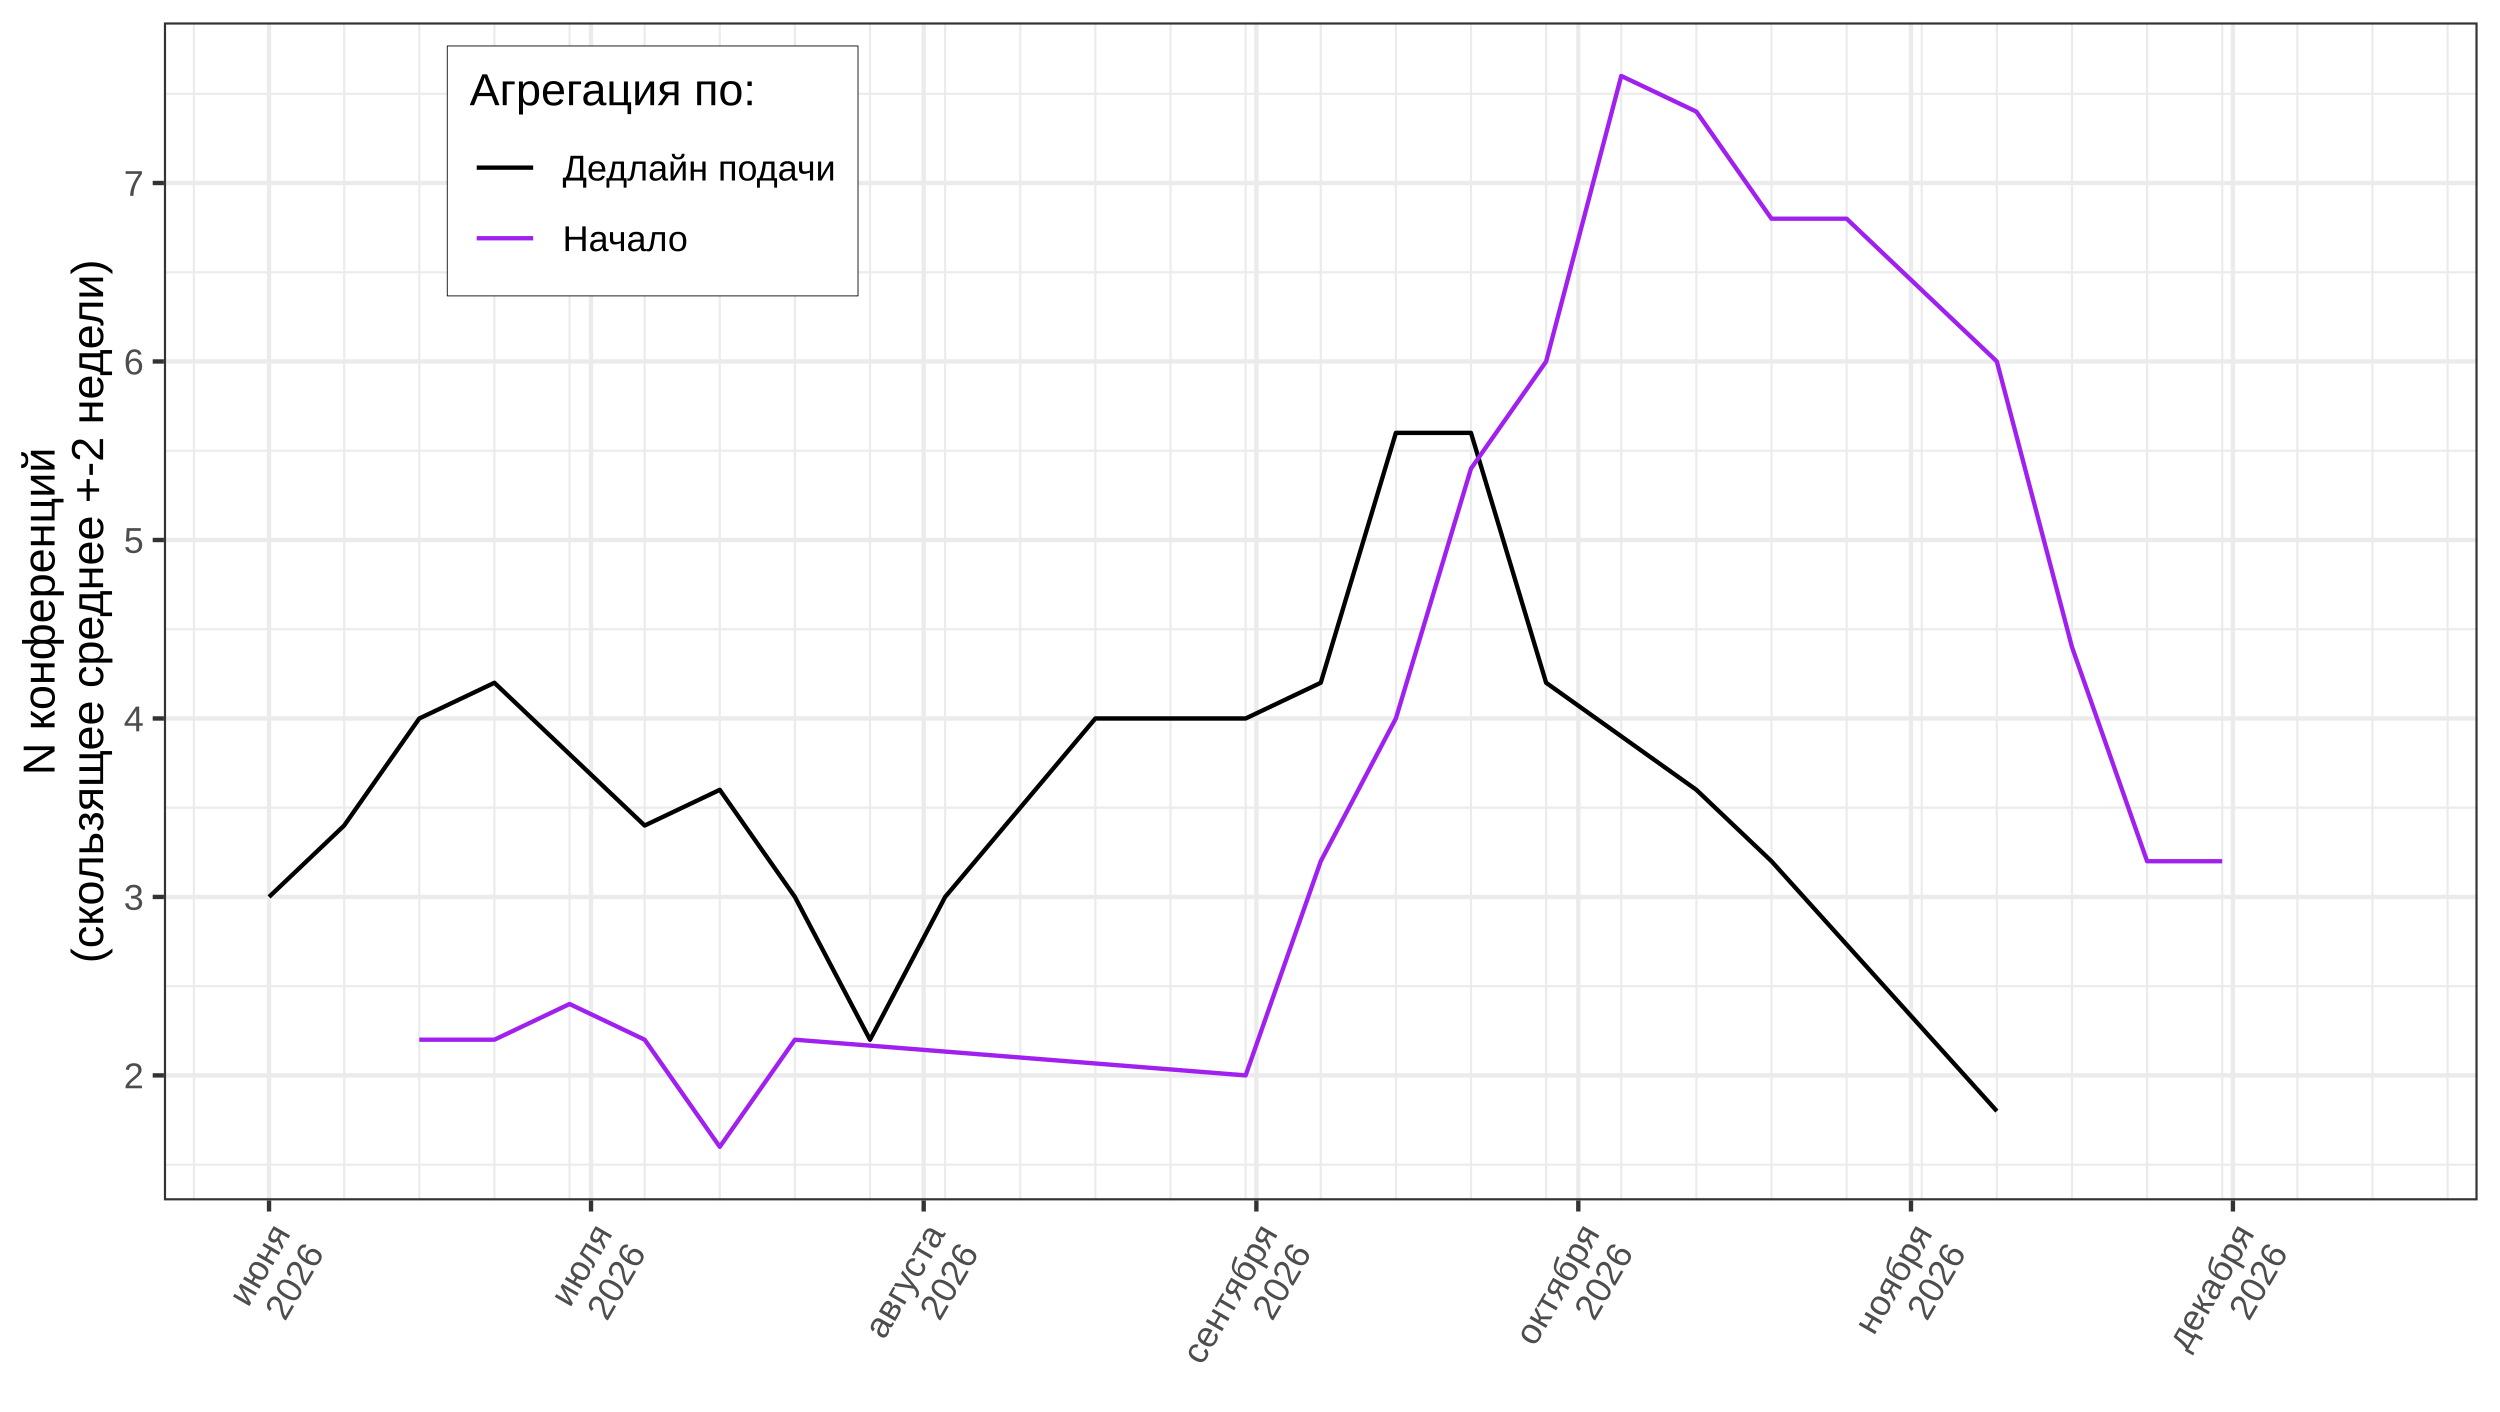
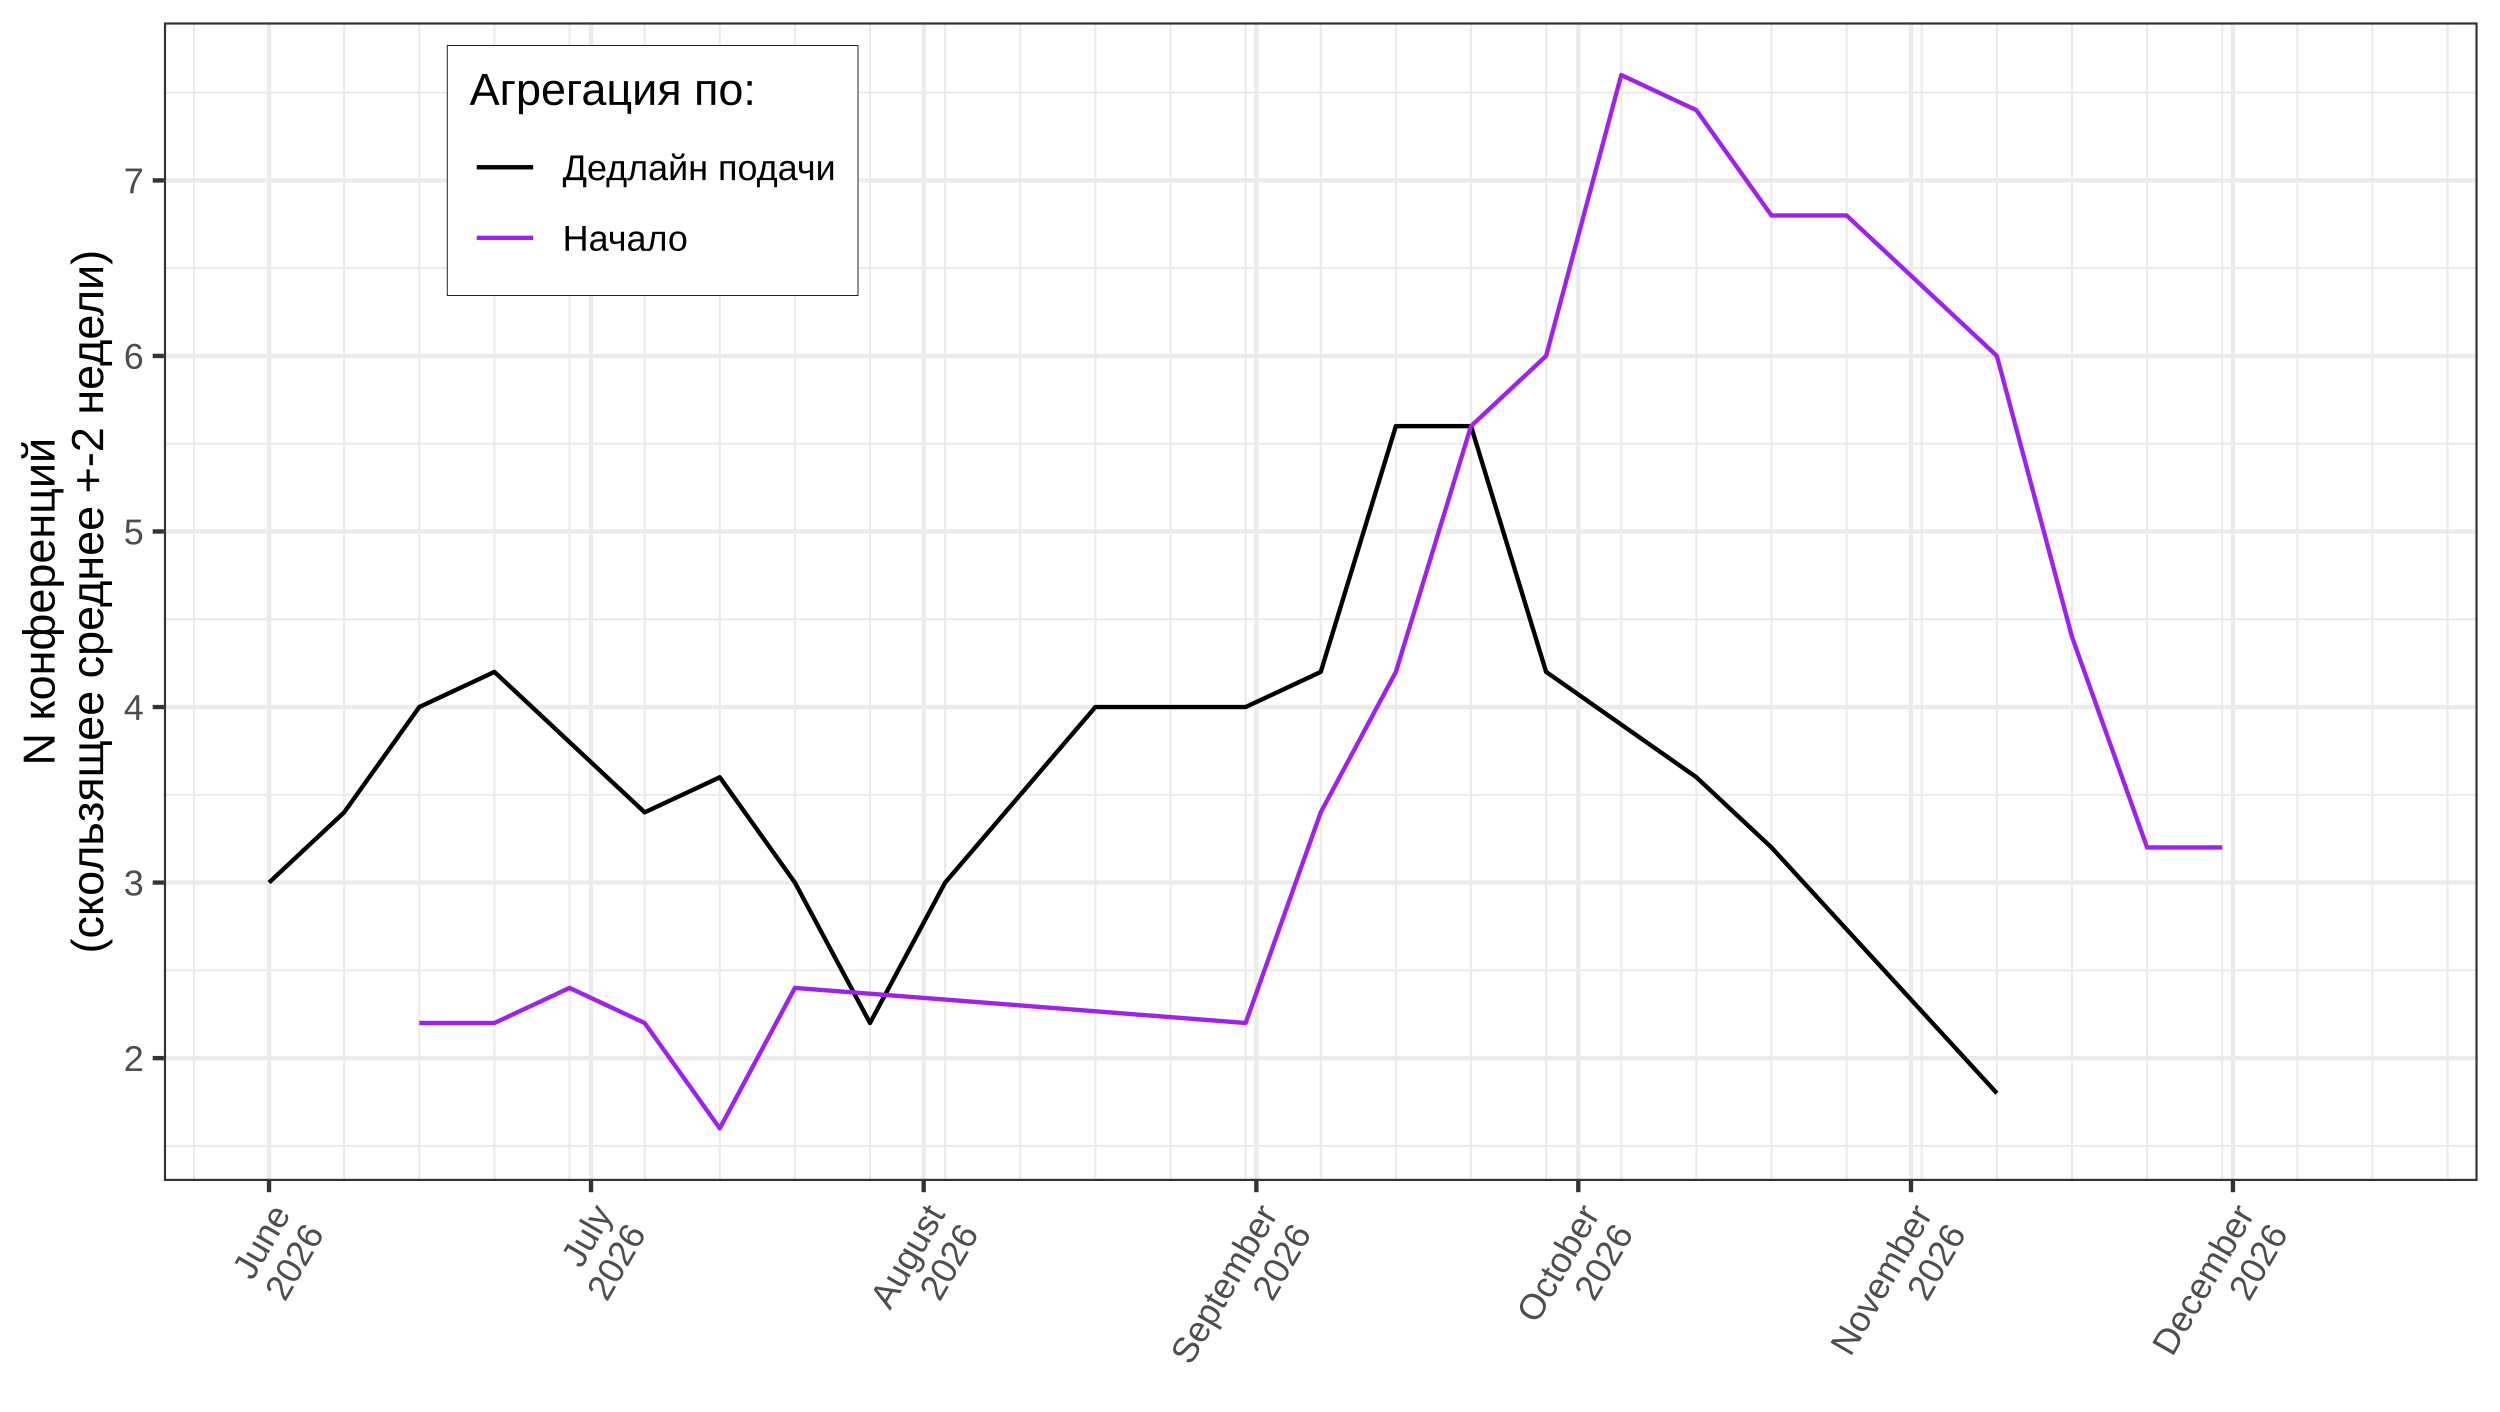
<svg xmlns="http://www.w3.org/2000/svg" width="612.00pt" height="345.60pt" viewBox="0 0 612.00 345.60">
  <g class="svglite">
    <defs>
      <style type="text/css">
    .svglite line, .svglite polyline, .svglite polygon, .svglite path, .svglite rect, .svglite circle {
      fill: none;
      stroke: #000000;
      stroke-linecap: round;
      stroke-linejoin: round;
      stroke-miterlimit: 10.00;
    }
    .svglite text {
      white-space: pre;
    }
    .svglite g.glyphgroup path {
      fill: inherit;
      stroke: none;
    }
  </style>
    </defs>
    <rect width="100%" height="100%" style="stroke: none; fill: #FFFFFF;" />
    <defs>
      <clipPath id="cpMC4wMHw2MTIuMDB8MC4wMHwzNDUuNjA=">
        <rect x="0.00" y="0.00" width="612.00" height="345.60" />
      </clipPath>
    </defs>
    <g clip-path="url(#cpMC4wMHw2MTIuMDB8MC4wMHwzNDUuNjA=)">
      <rect x="0.00" y="0.00" width="612.00" height="345.60" style="stroke-width: 1.07; stroke: #FFFFFF; fill: #FFFFFF;" />
    </g>
    <defs>
-       <clipPath id="cpNDAuMTJ8NjA2LjUyfDUuNDh8MjkzLjg1">
-         <rect x="40.12" y="5.48" width="566.40" height="288.37" />
+       <clipPath id="cpNDAuMTJ8NjA2LjUyfDUuNDh8Mjg5LjEx">
+         <rect x="40.12" y="5.48" width="566.40" height="283.63" />
      </clipPath>
    </defs>
-     <g clip-path="url(#cpNDAuMTJ8NjA2LjUyfDUuNDh8MjkzLjg1)">
-       <rect x="40.12" y="5.48" width="566.40" height="288.37" style="stroke-width: 1.07; stroke: none; fill: #FFFFFF;" />
-       <polyline points="40.12,285.11 606.52,285.11 " style="stroke-width: 0.53; stroke: #EBEBEB; stroke-linecap: butt;" />
-       <polyline points="40.12,241.42 606.52,241.42 " style="stroke-width: 0.53; stroke: #EBEBEB; stroke-linecap: butt;" />
-       <polyline points="40.12,197.72 606.52,197.72 " style="stroke-width: 0.53; stroke: #EBEBEB; stroke-linecap: butt;" />
-       <polyline points="40.12,154.03 606.52,154.03 " style="stroke-width: 0.53; stroke: #EBEBEB; stroke-linecap: butt;" />
-       <polyline points="40.12,110.34 606.52,110.34 " style="stroke-width: 0.53; stroke: #EBEBEB; stroke-linecap: butt;" />
-       <polyline points="40.12,66.65 606.52,66.65 " style="stroke-width: 0.53; stroke: #EBEBEB; stroke-linecap: butt;" />
-       <polyline points="40.12,22.96 606.52,22.96 " style="stroke-width: 0.53; stroke: #EBEBEB; stroke-linecap: butt;" />
-       <polyline points="47.47,293.85 47.47,5.48 " style="stroke-width: 0.53; stroke: #EBEBEB; stroke-linecap: butt;" />
-       <polyline points="84.25,293.85 84.25,5.48 " style="stroke-width: 0.53; stroke: #EBEBEB; stroke-linecap: butt;" />
-       <polyline points="102.64,293.85 102.64,5.48 " style="stroke-width: 0.53; stroke: #EBEBEB; stroke-linecap: butt;" />
-       <polyline points="121.03,293.85 121.03,5.48 " style="stroke-width: 0.53; stroke: #EBEBEB; stroke-linecap: butt;" />
-       <polyline points="139.42,293.85 139.42,5.48 " style="stroke-width: 0.53; stroke: #EBEBEB; stroke-linecap: butt;" />
-       <polyline points="157.81,293.85 157.81,5.48 " style="stroke-width: 0.53; stroke: #EBEBEB; stroke-linecap: butt;" />
-       <polyline points="176.20,293.85 176.20,5.48 " style="stroke-width: 0.53; stroke: #EBEBEB; stroke-linecap: butt;" />
-       <polyline points="194.59,293.85 194.59,5.48 " style="stroke-width: 0.53; stroke: #EBEBEB; stroke-linecap: butt;" />
-       <polyline points="212.98,293.85 212.98,5.48 " style="stroke-width: 0.53; stroke: #EBEBEB; stroke-linecap: butt;" />
-       <polyline points="231.37,293.85 231.37,5.48 " style="stroke-width: 0.53; stroke: #EBEBEB; stroke-linecap: butt;" />
-       <polyline points="249.76,293.85 249.76,5.48 " style="stroke-width: 0.53; stroke: #EBEBEB; stroke-linecap: butt;" />
-       <polyline points="268.15,293.85 268.15,5.48 " style="stroke-width: 0.53; stroke: #EBEBEB; stroke-linecap: butt;" />
-       <polyline points="286.54,293.85 286.54,5.48 " style="stroke-width: 0.53; stroke: #EBEBEB; stroke-linecap: butt;" />
-       <polyline points="304.93,293.85 304.93,5.48 " style="stroke-width: 0.53; stroke: #EBEBEB; stroke-linecap: butt;" />
-       <polyline points="323.32,293.85 323.32,5.48 " style="stroke-width: 0.53; stroke: #EBEBEB; stroke-linecap: butt;" />
-       <polyline points="341.71,293.85 341.71,5.48 " style="stroke-width: 0.53; stroke: #EBEBEB; stroke-linecap: butt;" />
-       <polyline points="360.10,293.85 360.10,5.48 " style="stroke-width: 0.53; stroke: #EBEBEB; stroke-linecap: butt;" />
-       <polyline points="378.49,293.85 378.49,5.48 " style="stroke-width: 0.53; stroke: #EBEBEB; stroke-linecap: butt;" />
-       <polyline points="396.88,293.85 396.88,5.48 " style="stroke-width: 0.53; stroke: #EBEBEB; stroke-linecap: butt;" />
-       <polyline points="415.27,293.85 415.27,5.48 " style="stroke-width: 0.53; stroke: #EBEBEB; stroke-linecap: butt;" />
-       <polyline points="433.66,293.85 433.66,5.48 " style="stroke-width: 0.53; stroke: #EBEBEB; stroke-linecap: butt;" />
-       <polyline points="452.05,293.85 452.05,5.48 " style="stroke-width: 0.53; stroke: #EBEBEB; stroke-linecap: butt;" />
-       <polyline points="470.44,293.85 470.44,5.48 " style="stroke-width: 0.53; stroke: #EBEBEB; stroke-linecap: butt;" />
-       <polyline points="488.83,293.85 488.83,5.48 " style="stroke-width: 0.53; stroke: #EBEBEB; stroke-linecap: butt;" />
-       <polyline points="507.22,293.85 507.22,5.48 " style="stroke-width: 0.53; stroke: #EBEBEB; stroke-linecap: butt;" />
-       <polyline points="525.61,293.85 525.61,5.48 " style="stroke-width: 0.53; stroke: #EBEBEB; stroke-linecap: butt;" />
-       <polyline points="544.00,293.85 544.00,5.48 " style="stroke-width: 0.53; stroke: #EBEBEB; stroke-linecap: butt;" />
-       <polyline points="562.39,293.85 562.39,5.48 " style="stroke-width: 0.53; stroke: #EBEBEB; stroke-linecap: butt;" />
-       <polyline points="580.77,293.85 580.77,5.48 " style="stroke-width: 0.53; stroke: #EBEBEB; stroke-linecap: butt;" />
-       <polyline points="599.16,293.85 599.16,5.48 " style="stroke-width: 0.53; stroke: #EBEBEB; stroke-linecap: butt;" />
-       <polyline points="40.12,263.26 606.52,263.26 " style="stroke-width: 1.07; stroke: #EBEBEB; stroke-linecap: butt;" />
-       <polyline points="40.12,219.57 606.52,219.57 " style="stroke-width: 1.07; stroke: #EBEBEB; stroke-linecap: butt;" />
-       <polyline points="40.12,175.88 606.52,175.88 " style="stroke-width: 1.07; stroke: #EBEBEB; stroke-linecap: butt;" />
-       <polyline points="40.12,132.19 606.52,132.19 " style="stroke-width: 1.07; stroke: #EBEBEB; stroke-linecap: butt;" />
-       <polyline points="40.12,88.49 606.52,88.49 " style="stroke-width: 1.07; stroke: #EBEBEB; stroke-linecap: butt;" />
-       <polyline points="40.12,44.80 606.52,44.80 " style="stroke-width: 1.07; stroke: #EBEBEB; stroke-linecap: butt;" />
-       <polyline points="65.86,293.85 65.86,5.48 " style="stroke-width: 1.07; stroke: #EBEBEB; stroke-linecap: butt;" />
-       <polyline points="144.68,293.85 144.68,5.48 " style="stroke-width: 1.07; stroke: #EBEBEB; stroke-linecap: butt;" />
-       <polyline points="226.12,293.85 226.12,5.48 " style="stroke-width: 1.07; stroke: #EBEBEB; stroke-linecap: butt;" />
-       <polyline points="307.56,293.85 307.56,5.48 " style="stroke-width: 1.07; stroke: #EBEBEB; stroke-linecap: butt;" />
-       <polyline points="386.37,293.85 386.37,5.48 " style="stroke-width: 1.07; stroke: #EBEBEB; stroke-linecap: butt;" />
-       <polyline points="467.81,293.85 467.81,5.48 " style="stroke-width: 1.07; stroke: #EBEBEB; stroke-linecap: butt;" />
-       <polyline points="546.62,293.85 546.62,5.48 " style="stroke-width: 1.07; stroke: #EBEBEB; stroke-linecap: butt;" />
-       <polyline points="65.86,219.57 84.25,202.09 102.64,175.88 121.03,167.14 139.42,184.62 157.81,202.09 176.20,193.35 194.59,219.57 212.98,254.52 231.37,219.57 268.15,175.88 304.93,175.88 323.32,167.14 341.71,105.97 360.10,105.97 378.49,167.14 415.27,193.35 433.66,210.83 488.83,272.00 " style="stroke-width: 1.07; stroke-linecap: butt;" />
-       <polyline points="102.64,254.52 121.03,254.52 139.42,245.78 157.81,254.52 176.20,280.74 194.59,254.52 304.93,263.26 323.32,210.83 341.71,175.88 360.10,114.71 378.49,88.49 396.88,18.59 415.27,27.33 433.66,53.54 452.05,53.54 488.83,88.49 507.22,158.40 525.61,210.83 544.00,210.83 " style="stroke-width: 1.07; stroke: #A020F0; stroke-linecap: butt;" />
-       <rect x="40.12" y="5.48" width="566.40" height="288.37" style="stroke-width: 1.07; stroke: #333333;" />
+     <g clip-path="url(#cpNDAuMTJ8NjA2LjUyfDUuNDh8Mjg5LjEx)">
+       <rect x="40.12" y="5.48" width="566.40" height="283.63" style="stroke-width: 1.07; stroke: none; fill: #FFFFFF;" />
+       <polyline points="40.12,280.51 606.52,280.51 " style="stroke-width: 0.53; stroke: #EBEBEB; stroke-linecap: butt;" />
+       <polyline points="40.12,237.54 606.52,237.54 " style="stroke-width: 0.53; stroke: #EBEBEB; stroke-linecap: butt;" />
+       <polyline points="40.12,194.57 606.52,194.57 " style="stroke-width: 0.53; stroke: #EBEBEB; stroke-linecap: butt;" />
+       <polyline points="40.12,151.59 606.52,151.59 " style="stroke-width: 0.53; stroke: #EBEBEB; stroke-linecap: butt;" />
+       <polyline points="40.12,108.62 606.52,108.62 " style="stroke-width: 0.53; stroke: #EBEBEB; stroke-linecap: butt;" />
+       <polyline points="40.12,65.64 606.52,65.64 " style="stroke-width: 0.53; stroke: #EBEBEB; stroke-linecap: butt;" />
+       <polyline points="40.12,22.67 606.52,22.67 " style="stroke-width: 0.53; stroke: #EBEBEB; stroke-linecap: butt;" />
+       <polyline points="47.47,289.11 47.47,5.48 " style="stroke-width: 0.53; stroke: #EBEBEB; stroke-linecap: butt;" />
+       <polyline points="84.25,289.11 84.25,5.48 " style="stroke-width: 0.53; stroke: #EBEBEB; stroke-linecap: butt;" />
+       <polyline points="102.64,289.11 102.64,5.48 " style="stroke-width: 0.53; stroke: #EBEBEB; stroke-linecap: butt;" />
+       <polyline points="121.03,289.11 121.03,5.48 " style="stroke-width: 0.53; stroke: #EBEBEB; stroke-linecap: butt;" />
+       <polyline points="139.42,289.11 139.42,5.48 " style="stroke-width: 0.53; stroke: #EBEBEB; stroke-linecap: butt;" />
+       <polyline points="157.81,289.11 157.81,5.48 " style="stroke-width: 0.53; stroke: #EBEBEB; stroke-linecap: butt;" />
+       <polyline points="176.20,289.11 176.20,5.48 " style="stroke-width: 0.53; stroke: #EBEBEB; stroke-linecap: butt;" />
+       <polyline points="194.59,289.11 194.59,5.48 " style="stroke-width: 0.53; stroke: #EBEBEB; stroke-linecap: butt;" />
+       <polyline points="212.98,289.11 212.98,5.48 " style="stroke-width: 0.53; stroke: #EBEBEB; stroke-linecap: butt;" />
+       <polyline points="231.37,289.11 231.37,5.48 " style="stroke-width: 0.53; stroke: #EBEBEB; stroke-linecap: butt;" />
+       <polyline points="249.76,289.11 249.76,5.48 " style="stroke-width: 0.53; stroke: #EBEBEB; stroke-linecap: butt;" />
+       <polyline points="268.15,289.11 268.15,5.48 " style="stroke-width: 0.53; stroke: #EBEBEB; stroke-linecap: butt;" />
+       <polyline points="286.54,289.11 286.54,5.48 " style="stroke-width: 0.53; stroke: #EBEBEB; stroke-linecap: butt;" />
+       <polyline points="304.93,289.11 304.93,5.48 " style="stroke-width: 0.53; stroke: #EBEBEB; stroke-linecap: butt;" />
+       <polyline points="323.32,289.11 323.32,5.48 " style="stroke-width: 0.53; stroke: #EBEBEB; stroke-linecap: butt;" />
+       <polyline points="341.71,289.11 341.71,5.48 " style="stroke-width: 0.53; stroke: #EBEBEB; stroke-linecap: butt;" />
+       <polyline points="360.10,289.11 360.10,5.48 " style="stroke-width: 0.53; stroke: #EBEBEB; stroke-linecap: butt;" />
+       <polyline points="378.49,289.11 378.49,5.48 " style="stroke-width: 0.53; stroke: #EBEBEB; stroke-linecap: butt;" />
+       <polyline points="396.88,289.11 396.88,5.48 " style="stroke-width: 0.53; stroke: #EBEBEB; stroke-linecap: butt;" />
+       <polyline points="415.27,289.11 415.27,5.48 " style="stroke-width: 0.53; stroke: #EBEBEB; stroke-linecap: butt;" />
+       <polyline points="433.66,289.11 433.66,5.48 " style="stroke-width: 0.53; stroke: #EBEBEB; stroke-linecap: butt;" />
+       <polyline points="452.05,289.11 452.05,5.48 " style="stroke-width: 0.53; stroke: #EBEBEB; stroke-linecap: butt;" />
+       <polyline points="470.44,289.11 470.44,5.48 " style="stroke-width: 0.53; stroke: #EBEBEB; stroke-linecap: butt;" />
+       <polyline points="488.83,289.11 488.83,5.48 " style="stroke-width: 0.53; stroke: #EBEBEB; stroke-linecap: butt;" />
+       <polyline points="507.22,289.11 507.22,5.48 " style="stroke-width: 0.53; stroke: #EBEBEB; stroke-linecap: butt;" />
+       <polyline points="525.61,289.11 525.61,5.48 " style="stroke-width: 0.53; stroke: #EBEBEB; stroke-linecap: butt;" />
+       <polyline points="544.00,289.11 544.00,5.48 " style="stroke-width: 0.53; stroke: #EBEBEB; stroke-linecap: butt;" />
+       <polyline points="562.39,289.11 562.39,5.48 " style="stroke-width: 0.53; stroke: #EBEBEB; stroke-linecap: butt;" />
+       <polyline points="580.77,289.11 580.77,5.48 " style="stroke-width: 0.53; stroke: #EBEBEB; stroke-linecap: butt;" />
+       <polyline points="599.16,289.11 599.16,5.48 " style="stroke-width: 0.53; stroke: #EBEBEB; stroke-linecap: butt;" />
+       <polyline points="40.12,259.03 606.52,259.03 " style="stroke-width: 1.07; stroke: #EBEBEB; stroke-linecap: butt;" />
+       <polyline points="40.12,216.05 606.52,216.05 " style="stroke-width: 1.07; stroke: #EBEBEB; stroke-linecap: butt;" />
+       <polyline points="40.12,173.08 606.52,173.08 " style="stroke-width: 1.07; stroke: #EBEBEB; stroke-linecap: butt;" />
+       <polyline points="40.12,130.10 606.52,130.10 " style="stroke-width: 1.07; stroke: #EBEBEB; stroke-linecap: butt;" />
+       <polyline points="40.12,87.13 606.52,87.13 " style="stroke-width: 1.07; stroke: #EBEBEB; stroke-linecap: butt;" />
+       <polyline points="40.12,44.16 606.52,44.16 " style="stroke-width: 1.07; stroke: #EBEBEB; stroke-linecap: butt;" />
+       <polyline points="65.86,289.11 65.86,5.48 " style="stroke-width: 1.07; stroke: #EBEBEB; stroke-linecap: butt;" />
+       <polyline points="144.68,289.11 144.68,5.48 " style="stroke-width: 1.07; stroke: #EBEBEB; stroke-linecap: butt;" />
+       <polyline points="226.12,289.11 226.12,5.48 " style="stroke-width: 1.07; stroke: #EBEBEB; stroke-linecap: butt;" />
+       <polyline points="307.56,289.11 307.56,5.48 " style="stroke-width: 1.07; stroke: #EBEBEB; stroke-linecap: butt;" />
+       <polyline points="386.37,289.11 386.37,5.48 " style="stroke-width: 1.07; stroke: #EBEBEB; stroke-linecap: butt;" />
+       <polyline points="467.81,289.11 467.81,5.48 " style="stroke-width: 1.07; stroke: #EBEBEB; stroke-linecap: butt;" />
+       <polyline points="546.62,289.11 546.62,5.48 " style="stroke-width: 1.07; stroke: #EBEBEB; stroke-linecap: butt;" />
+       <polyline points="65.86,216.05 84.25,198.86 102.64,173.08 121.03,164.48 139.42,181.67 157.81,198.86 176.20,190.27 194.59,216.05 212.98,250.43 231.37,216.05 268.15,173.08 304.93,173.08 323.32,164.48 341.71,104.32 360.10,104.32 378.49,164.48 415.27,190.27 433.66,207.46 488.83,267.62 " style="stroke-width: 1.07; stroke-linecap: butt;" />
+       <polyline points="102.64,250.43 121.03,250.43 139.42,241.84 157.81,250.43 176.20,276.22 194.59,241.84 304.93,250.43 323.32,198.86 341.71,164.48 360.10,104.32 378.49,87.13 396.88,18.37 415.27,26.97 433.66,52.75 452.05,52.75 488.83,87.13 507.22,155.89 525.61,207.46 544.00,207.46 " style="stroke-width: 1.07; stroke: #A020F0; stroke-linecap: butt;" />
+       <rect x="40.12" y="5.48" width="566.40" height="283.63" style="stroke-width: 1.07; stroke: #333333;" />
    </g>
    <g clip-path="url(#cpMC4wMHw2MTIuMDB8MC4wMHwzNDUuNjA=)">
-       <text x="35.19" y="266.41" text-anchor="end" style="font-size: 8.80px;fill: #4D4D4D; font-family: &quot;Arial&quot;;" textLength="4.89px" lengthAdjust="spacingAndGlyphs">2</text>
-       <text x="35.19" y="222.72" text-anchor="end" style="font-size: 8.80px;fill: #4D4D4D; font-family: &quot;Arial&quot;;" textLength="4.89px" lengthAdjust="spacingAndGlyphs">3</text>
-       <text x="35.19" y="179.03" text-anchor="end" style="font-size: 8.80px;fill: #4D4D4D; font-family: &quot;Arial&quot;;" textLength="4.89px" lengthAdjust="spacingAndGlyphs">4</text>
-       <text x="35.19" y="135.34" text-anchor="end" style="font-size: 8.80px;fill: #4D4D4D; font-family: &quot;Arial&quot;;" textLength="4.89px" lengthAdjust="spacingAndGlyphs">5</text>
-       <text x="35.19" y="91.64" text-anchor="end" style="font-size: 8.80px;fill: #4D4D4D; font-family: &quot;Arial&quot;;" textLength="4.89px" lengthAdjust="spacingAndGlyphs">6</text>
-       <text x="35.19" y="47.95" text-anchor="end" style="font-size: 8.80px;fill: #4D4D4D; font-family: &quot;Arial&quot;;" textLength="4.89px" lengthAdjust="spacingAndGlyphs">7</text>
-       <polyline points="37.38,263.26 40.12,263.26 " style="stroke-width: 1.07; stroke: #333333; stroke-linecap: butt;" />
-       <polyline points="37.38,219.57 40.12,219.57 " style="stroke-width: 1.07; stroke: #333333; stroke-linecap: butt;" />
-       <polyline points="37.38,175.88 40.12,175.88 " style="stroke-width: 1.07; stroke: #333333; stroke-linecap: butt;" />
-       <polyline points="37.38,132.19 40.12,132.19 " style="stroke-width: 1.07; stroke: #333333; stroke-linecap: butt;" />
-       <polyline points="37.38,88.49 40.12,88.49 " style="stroke-width: 1.07; stroke: #333333; stroke-linecap: butt;" />
-       <polyline points="37.38,44.80 40.12,44.80 " style="stroke-width: 1.07; stroke: #333333; stroke-linecap: butt;" />
-       <polyline points="65.86,296.59 65.86,293.85 " style="stroke-width: 1.07; stroke: #333333; stroke-linecap: butt;" />
-       <polyline points="144.68,296.59 144.68,293.85 " style="stroke-width: 1.07; stroke: #333333; stroke-linecap: butt;" />
-       <polyline points="226.12,296.59 226.12,293.85 " style="stroke-width: 1.07; stroke: #333333; stroke-linecap: butt;" />
-       <polyline points="307.56,296.59 307.56,293.85 " style="stroke-width: 1.07; stroke: #333333; stroke-linecap: butt;" />
-       <polyline points="386.37,296.59 386.37,293.85 " style="stroke-width: 1.07; stroke: #333333; stroke-linecap: butt;" />
-       <polyline points="467.81,296.59 467.81,293.85 " style="stroke-width: 1.07; stroke: #333333; stroke-linecap: butt;" />
-       <polyline points="546.62,296.59 546.62,293.85 " style="stroke-width: 1.07; stroke: #333333; stroke-linecap: butt;" />
-       <text transform="translate(71.32,301.93) rotate(-60)" text-anchor="end" style="font-size: 8.80px;fill: #4D4D4D; font-family: &quot;Arial&quot;;" textLength="21.12px" lengthAdjust="spacingAndGlyphs">июня</text>
-       <text transform="translate(79.55,306.68) rotate(-60)" text-anchor="end" style="font-size: 8.80px;fill: #4D4D4D; font-family: &quot;Arial&quot;;" textLength="19.56px" lengthAdjust="spacingAndGlyphs">2026</text>
-       <text transform="translate(150.13,301.93) rotate(-60)" text-anchor="end" style="font-size: 8.80px;fill: #4D4D4D; font-family: &quot;Arial&quot;;" textLength="21.22px" lengthAdjust="spacingAndGlyphs">июля</text>
-       <text transform="translate(158.36,306.68) rotate(-60)" text-anchor="end" style="font-size: 8.80px;fill: #4D4D4D; font-family: &quot;Arial&quot;;" textLength="19.56px" lengthAdjust="spacingAndGlyphs">2026</text>
-       <text transform="translate(231.57,301.93) rotate(-60)" text-anchor="end" style="font-size: 8.80px;fill: #4D4D4D; font-family: &quot;Arial&quot;;" textLength="30.31px" lengthAdjust="spacingAndGlyphs">августа</text>
-       <text transform="translate(239.80,306.68) rotate(-60)" text-anchor="end" style="font-size: 8.80px;fill: #4D4D4D; font-family: &quot;Arial&quot;;" textLength="19.56px" lengthAdjust="spacingAndGlyphs">2026</text>
-       <text transform="translate(313.01,301.93) rotate(-60)" text-anchor="end" style="font-size: 8.80px;fill: #4D4D4D; font-family: &quot;Arial&quot;;" textLength="37.55px" lengthAdjust="spacingAndGlyphs">сентября</text>
-       <text transform="translate(321.24,306.68) rotate(-60)" text-anchor="end" style="font-size: 8.80px;fill: #4D4D4D; font-family: &quot;Arial&quot;;" textLength="19.56px" lengthAdjust="spacingAndGlyphs">2026</text>
-       <text transform="translate(391.83,301.93) rotate(-60)" text-anchor="end" style="font-size: 8.80px;fill: #4D4D4D; font-family: &quot;Arial&quot;;" textLength="32.22px" lengthAdjust="spacingAndGlyphs">октября</text>
-       <text transform="translate(400.06,306.68) rotate(-60)" text-anchor="end" style="font-size: 8.80px;fill: #4D4D4D; font-family: &quot;Arial&quot;;" textLength="19.56px" lengthAdjust="spacingAndGlyphs">2026</text>
-       <text transform="translate(473.27,301.93) rotate(-60)" text-anchor="end" style="font-size: 8.80px;fill: #4D4D4D; font-family: &quot;Arial&quot;;" textLength="29.11px" lengthAdjust="spacingAndGlyphs">ноября</text>
-       <text transform="translate(481.50,306.68) rotate(-60)" text-anchor="end" style="font-size: 8.80px;fill: #4D4D4D; font-family: &quot;Arial&quot;;" textLength="19.56px" lengthAdjust="spacingAndGlyphs">2026</text>
-       <text transform="translate(552.08,301.93) rotate(-60)" text-anchor="end" style="font-size: 8.80px;fill: #4D4D4D; font-family: &quot;Arial&quot;;" textLength="33.55px" lengthAdjust="spacingAndGlyphs">декабря</text>
-       <text transform="translate(560.31,306.68) rotate(-60)" text-anchor="end" style="font-size: 8.80px;fill: #4D4D4D; font-family: &quot;Arial&quot;;" textLength="19.56px" lengthAdjust="spacingAndGlyphs">2026</text>
-       <text transform="translate(13.36,149.66) rotate(-90)" text-anchor="middle" style="font-size: 11.00px; font-family: &quot;Arial&quot;;" textLength="80.22px" lengthAdjust="spacingAndGlyphs">N конференций</text>
-       <text transform="translate(25.24,149.66) rotate(-90)" text-anchor="middle" style="font-size: 11.00px; font-family: &quot;Arial&quot;;" textLength="172.34px" lengthAdjust="spacingAndGlyphs">(скользящее среднее +-2 недели)</text>
-       <rect x="109.49" y="11.25" width="100.55" height="61.19" style="stroke-width: 0.21; fill: #FFFFFF;" />
-       <text x="114.97" y="25.76" style="font-size: 11.00px; font-family: &quot;Arial&quot;;" textLength="70.11px" lengthAdjust="spacingAndGlyphs">Агрегация по:</text>
-       <rect x="114.97" y="32.40" width="17.28" height="17.28" style="stroke-width: 1.07; stroke: none; fill: #FFFFFF;" />
-       <line x1="116.70" y1="41.04" x2="130.52" y2="41.04" style="stroke-width: 1.07; stroke-linecap: butt;" />
-       <rect x="114.97" y="49.68" width="17.28" height="17.28" style="stroke-width: 1.07; stroke: none; fill: #FFFFFF;" />
-       <line x1="116.70" y1="58.32" x2="130.52" y2="58.32" style="stroke-width: 1.07; stroke: #A020F0; stroke-linecap: butt;" />
-       <text x="137.73" y="44.19" style="font-size: 8.80px; font-family: &quot;Arial&quot;;" textLength="66.83px" lengthAdjust="spacingAndGlyphs">Дедлайн подачи</text>
-       <text x="137.73" y="61.47" style="font-size: 8.80px; font-family: &quot;Arial&quot;;" textLength="30.66px" lengthAdjust="spacingAndGlyphs">Начало</text>
+       <text x="35.19" y="262.18" text-anchor="end" style="font-size: 8.80px;fill: #4D4D4D; font-family: &quot;Arial&quot;;" textLength="4.89px" lengthAdjust="spacingAndGlyphs">2</text>
+       <text x="35.19" y="219.20" text-anchor="end" style="font-size: 8.80px;fill: #4D4D4D; font-family: &quot;Arial&quot;;" textLength="4.89px" lengthAdjust="spacingAndGlyphs">3</text>
+       <text x="35.19" y="176.23" text-anchor="end" style="font-size: 8.80px;fill: #4D4D4D; font-family: &quot;Arial&quot;;" textLength="4.89px" lengthAdjust="spacingAndGlyphs">4</text>
+       <text x="35.19" y="133.25" text-anchor="end" style="font-size: 8.80px;fill: #4D4D4D; font-family: &quot;Arial&quot;;" textLength="4.89px" lengthAdjust="spacingAndGlyphs">5</text>
+       <text x="35.19" y="90.28" text-anchor="end" style="font-size: 8.80px;fill: #4D4D4D; font-family: &quot;Arial&quot;;" textLength="4.89px" lengthAdjust="spacingAndGlyphs">6</text>
+       <text x="35.19" y="47.31" text-anchor="end" style="font-size: 8.80px;fill: #4D4D4D; font-family: &quot;Arial&quot;;" textLength="4.89px" lengthAdjust="spacingAndGlyphs">7</text>
+       <polyline points="37.38,259.03 40.12,259.03 " style="stroke-width: 1.07; stroke: #333333; stroke-linecap: butt;" />
+       <polyline points="37.38,216.05 40.12,216.05 " style="stroke-width: 1.07; stroke: #333333; stroke-linecap: butt;" />
+       <polyline points="37.38,173.08 40.12,173.08 " style="stroke-width: 1.07; stroke: #333333; stroke-linecap: butt;" />
+       <polyline points="37.38,130.10 40.12,130.10 " style="stroke-width: 1.07; stroke: #333333; stroke-linecap: butt;" />
+       <polyline points="37.38,87.13 40.12,87.13 " style="stroke-width: 1.07; stroke: #333333; stroke-linecap: butt;" />
+       <polyline points="37.38,44.16 40.12,44.16 " style="stroke-width: 1.07; stroke: #333333; stroke-linecap: butt;" />
+       <polyline points="65.86,291.85 65.86,289.11 " style="stroke-width: 1.07; stroke: #333333; stroke-linecap: butt;" />
+       <polyline points="144.68,291.85 144.68,289.11 " style="stroke-width: 1.07; stroke: #333333; stroke-linecap: butt;" />
+       <polyline points="226.12,291.85 226.12,289.11 " style="stroke-width: 1.07; stroke: #333333; stroke-linecap: butt;" />
+       <polyline points="307.56,291.85 307.56,289.11 " style="stroke-width: 1.07; stroke: #333333; stroke-linecap: butt;" />
+       <polyline points="386.37,291.85 386.37,289.11 " style="stroke-width: 1.07; stroke: #333333; stroke-linecap: butt;" />
+       <polyline points="467.81,291.85 467.81,289.11 " style="stroke-width: 1.07; stroke: #333333; stroke-linecap: butt;" />
+       <polyline points="546.62,291.85 546.62,289.11 " style="stroke-width: 1.07; stroke: #333333; stroke-linecap: butt;" />
+       <text transform="translate(71.32,297.19) rotate(-60)" text-anchor="end" style="font-size: 8.80px;fill: #4D4D4D; font-family: &quot;Arial&quot;;" textLength="19.08px" lengthAdjust="spacingAndGlyphs">June</text>
+       <text transform="translate(79.55,301.94) rotate(-60)" text-anchor="end" style="font-size: 8.80px;fill: #4D4D4D; font-family: &quot;Arial&quot;;" textLength="19.56px" lengthAdjust="spacingAndGlyphs">2026</text>
+       <text transform="translate(150.13,297.19) rotate(-60)" text-anchor="end" style="font-size: 8.80px;fill: #4D4D4D; font-family: &quot;Arial&quot;;" textLength="15.66px" lengthAdjust="spacingAndGlyphs">July</text>
+       <text transform="translate(158.36,301.94) rotate(-60)" text-anchor="end" style="font-size: 8.80px;fill: #4D4D4D; font-family: &quot;Arial&quot;;" textLength="19.56px" lengthAdjust="spacingAndGlyphs">2026</text>
+       <text transform="translate(231.57,297.19) rotate(-60)" text-anchor="end" style="font-size: 8.80px;fill: #4D4D4D; font-family: &quot;Arial&quot;;" textLength="27.39px" lengthAdjust="spacingAndGlyphs">August</text>
+       <text transform="translate(239.80,301.94) rotate(-60)" text-anchor="end" style="font-size: 8.80px;fill: #4D4D4D; font-family: &quot;Arial&quot;;" textLength="19.56px" lengthAdjust="spacingAndGlyphs">2026</text>
+       <text transform="translate(313.01,297.19) rotate(-60)" text-anchor="end" style="font-size: 8.80px;fill: #4D4D4D; font-family: &quot;Arial&quot;;" textLength="43.02px" lengthAdjust="spacingAndGlyphs">September</text>
+       <text transform="translate(321.24,301.94) rotate(-60)" text-anchor="end" style="font-size: 8.80px;fill: #4D4D4D; font-family: &quot;Arial&quot;;" textLength="19.56px" lengthAdjust="spacingAndGlyphs">2026</text>
+       <text transform="translate(391.83,297.19) rotate(-60)" text-anchor="end" style="font-size: 8.80px;fill: #4D4D4D; font-family: &quot;Arial&quot;;" textLength="31.28px" lengthAdjust="spacingAndGlyphs">October</text>
+       <text transform="translate(400.06,301.94) rotate(-60)" text-anchor="end" style="font-size: 8.80px;fill: #4D4D4D; font-family: &quot;Arial&quot;;" textLength="19.56px" lengthAdjust="spacingAndGlyphs">2026</text>
+       <text transform="translate(473.27,297.19) rotate(-60)" text-anchor="end" style="font-size: 8.80px;fill: #4D4D4D; font-family: &quot;Arial&quot;;" textLength="40.58px" lengthAdjust="spacingAndGlyphs">November</text>
+       <text transform="translate(481.50,301.94) rotate(-60)" text-anchor="end" style="font-size: 8.80px;fill: #4D4D4D; font-family: &quot;Arial&quot;;" textLength="19.56px" lengthAdjust="spacingAndGlyphs">2026</text>
+       <text transform="translate(552.08,297.19) rotate(-60)" text-anchor="end" style="font-size: 8.80px;fill: #4D4D4D; font-family: &quot;Arial&quot;;" textLength="40.58px" lengthAdjust="spacingAndGlyphs">December</text>
+       <text transform="translate(560.31,301.94) rotate(-60)" text-anchor="end" style="font-size: 8.80px;fill: #4D4D4D; font-family: &quot;Arial&quot;;" textLength="19.56px" lengthAdjust="spacingAndGlyphs">2026</text>
+       <text transform="translate(13.36,147.29) rotate(-90)" text-anchor="middle" style="font-size: 11.00px; font-family: &quot;Arial&quot;;" textLength="80.22px" lengthAdjust="spacingAndGlyphs">N конференций</text>
+       <text transform="translate(25.24,147.29) rotate(-90)" text-anchor="middle" style="font-size: 11.00px; font-family: &quot;Arial&quot;;" textLength="172.34px" lengthAdjust="spacingAndGlyphs">(скользящее среднее +-2 недели)</text>
+       <rect x="109.49" y="11.15" width="100.55" height="61.19" style="stroke-width: 0.21; fill: #FFFFFF;" />
+       <text x="114.97" y="25.67" style="font-size: 11.00px; font-family: &quot;Arial&quot;;" textLength="70.11px" lengthAdjust="spacingAndGlyphs">Агрегация по:</text>
+       <rect x="114.97" y="32.31" width="17.28" height="17.28" style="stroke-width: 1.07; stroke: none; fill: #FFFFFF;" />
+       <line x1="116.70" y1="40.95" x2="130.52" y2="40.95" style="stroke-width: 1.07; stroke-linecap: butt;" />
+       <rect x="114.97" y="49.59" width="17.28" height="17.28" style="stroke-width: 1.07; stroke: none; fill: #FFFFFF;" />
+       <line x1="116.70" y1="58.23" x2="130.52" y2="58.23" style="stroke-width: 1.07; stroke: #A020F0; stroke-linecap: butt;" />
+       <text x="137.73" y="44.10" style="font-size: 8.80px; font-family: &quot;Arial&quot;;" textLength="66.83px" lengthAdjust="spacingAndGlyphs">Дедлайн подачи</text>
+       <text x="137.73" y="61.38" style="font-size: 8.80px; font-family: &quot;Arial&quot;;" textLength="30.66px" lengthAdjust="spacingAndGlyphs">Начало</text>
    </g>
  </g>
</svg>
